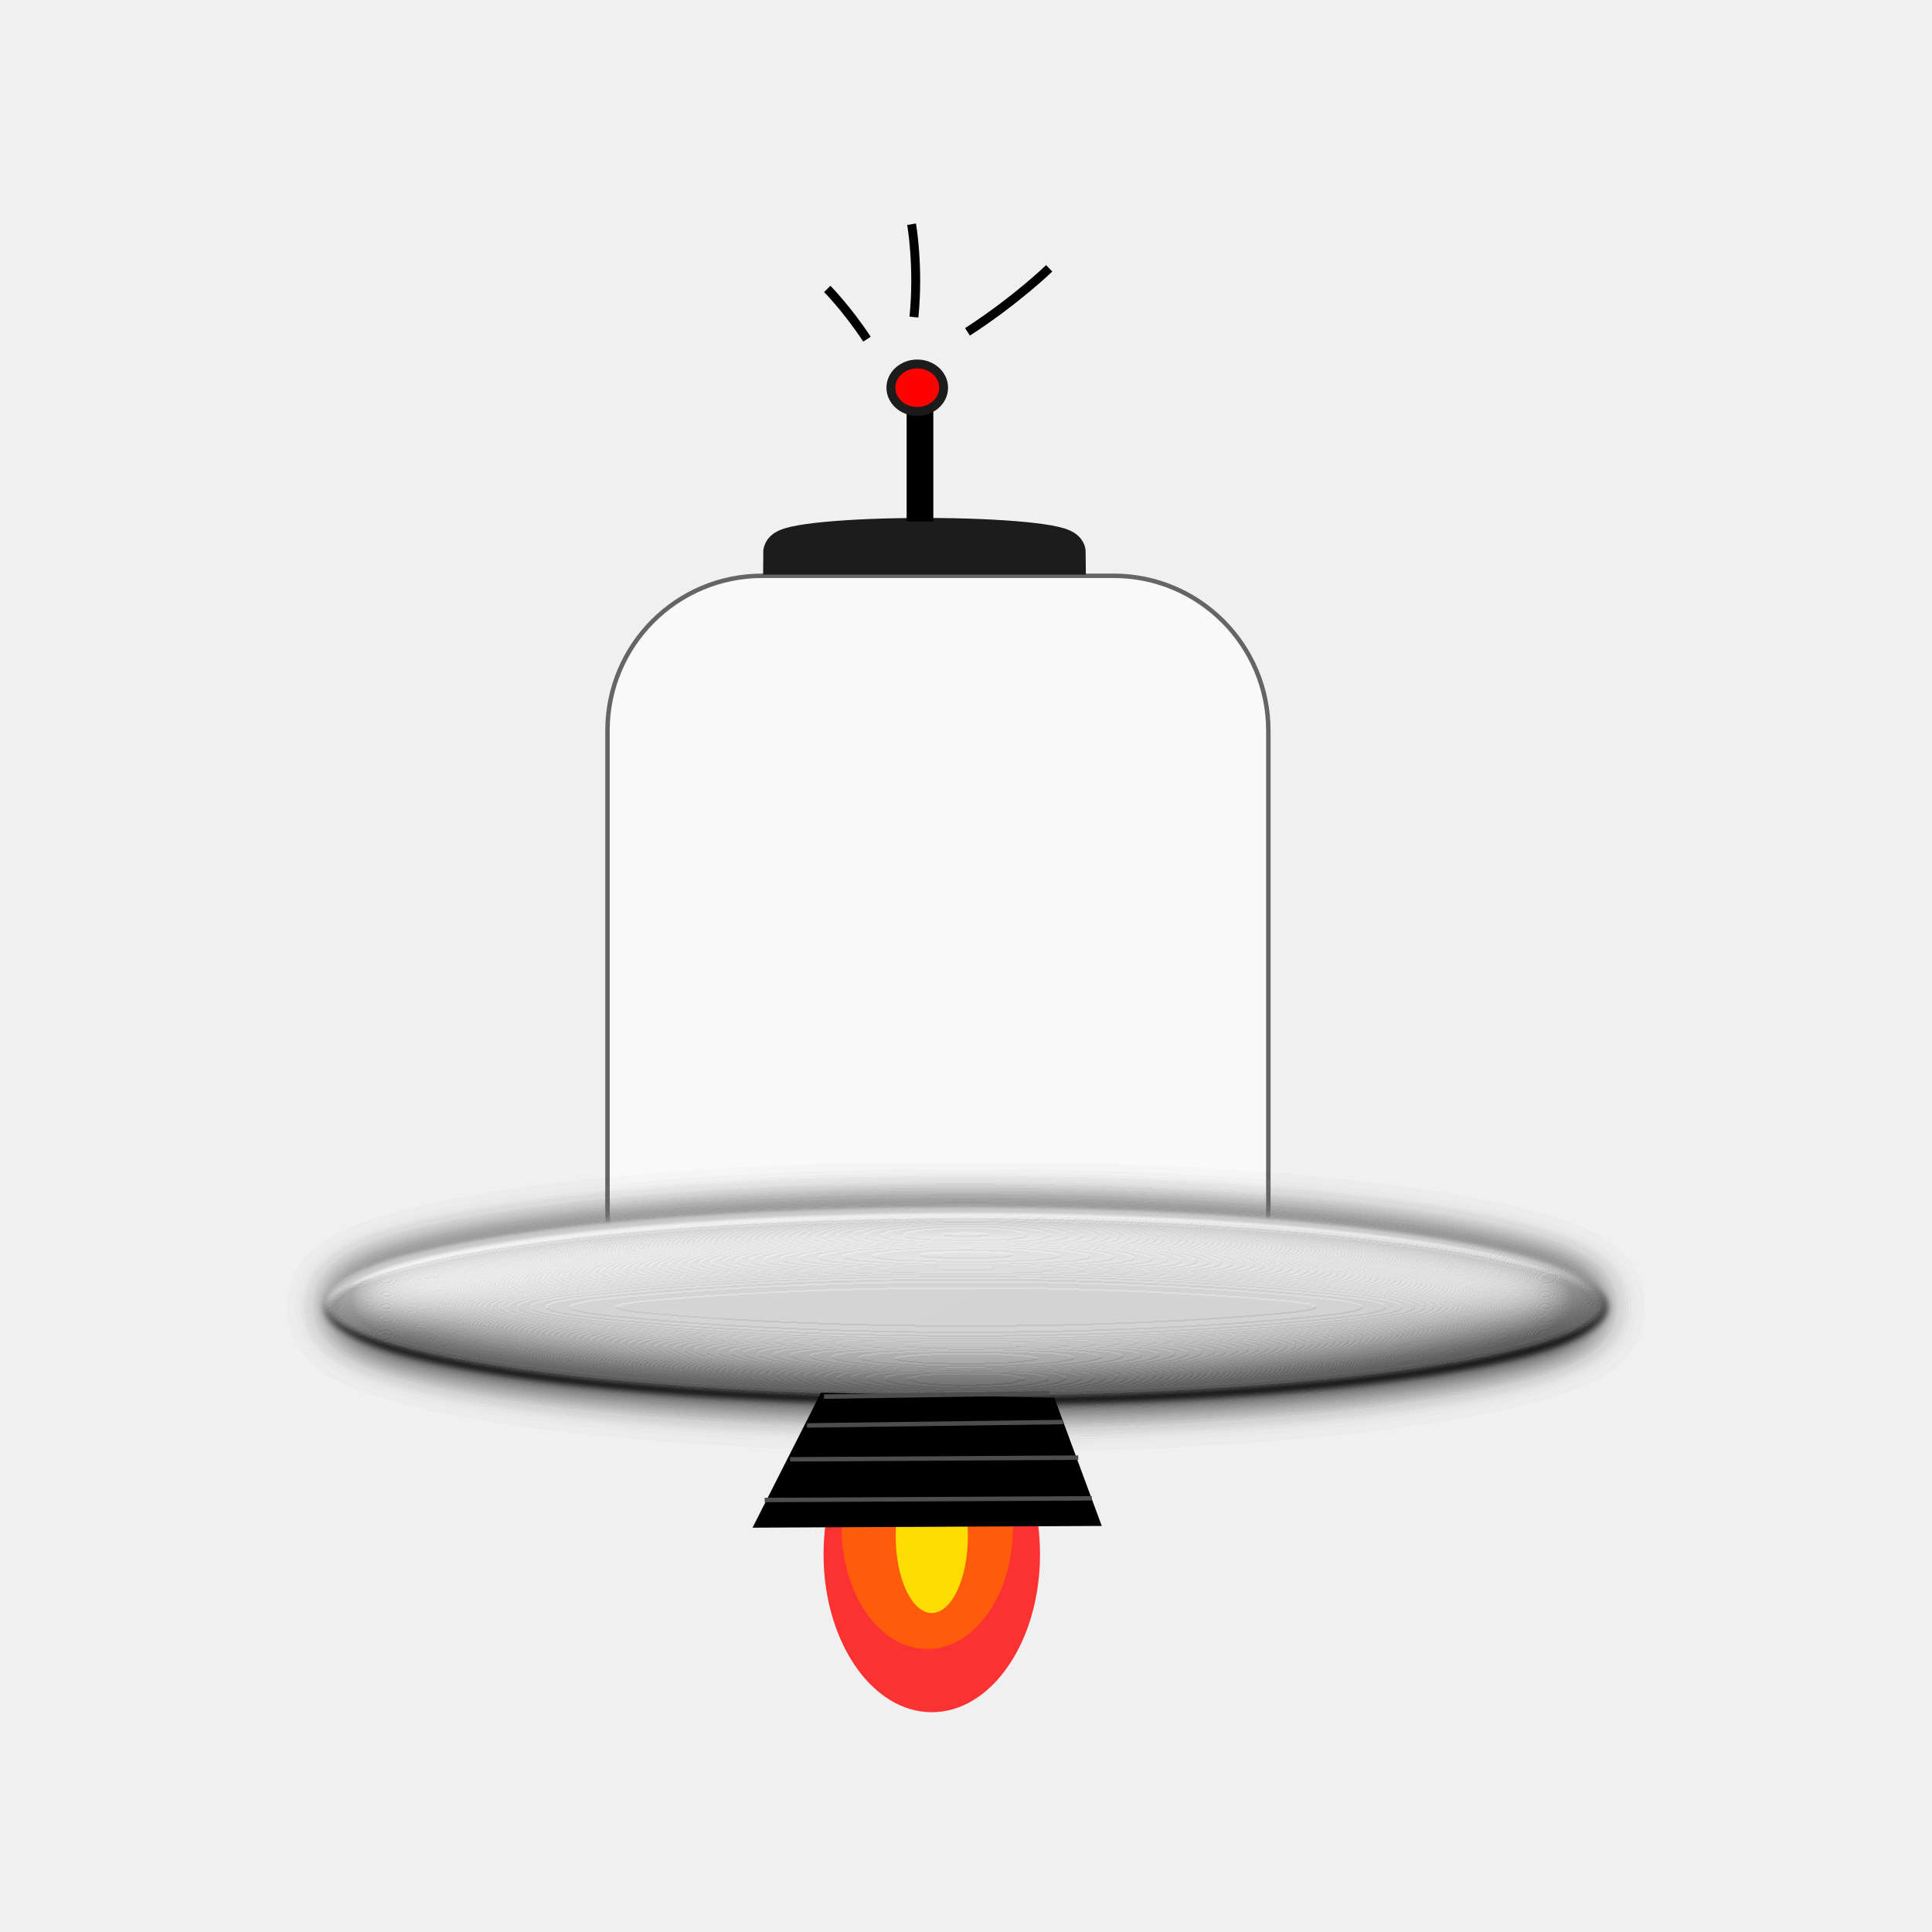
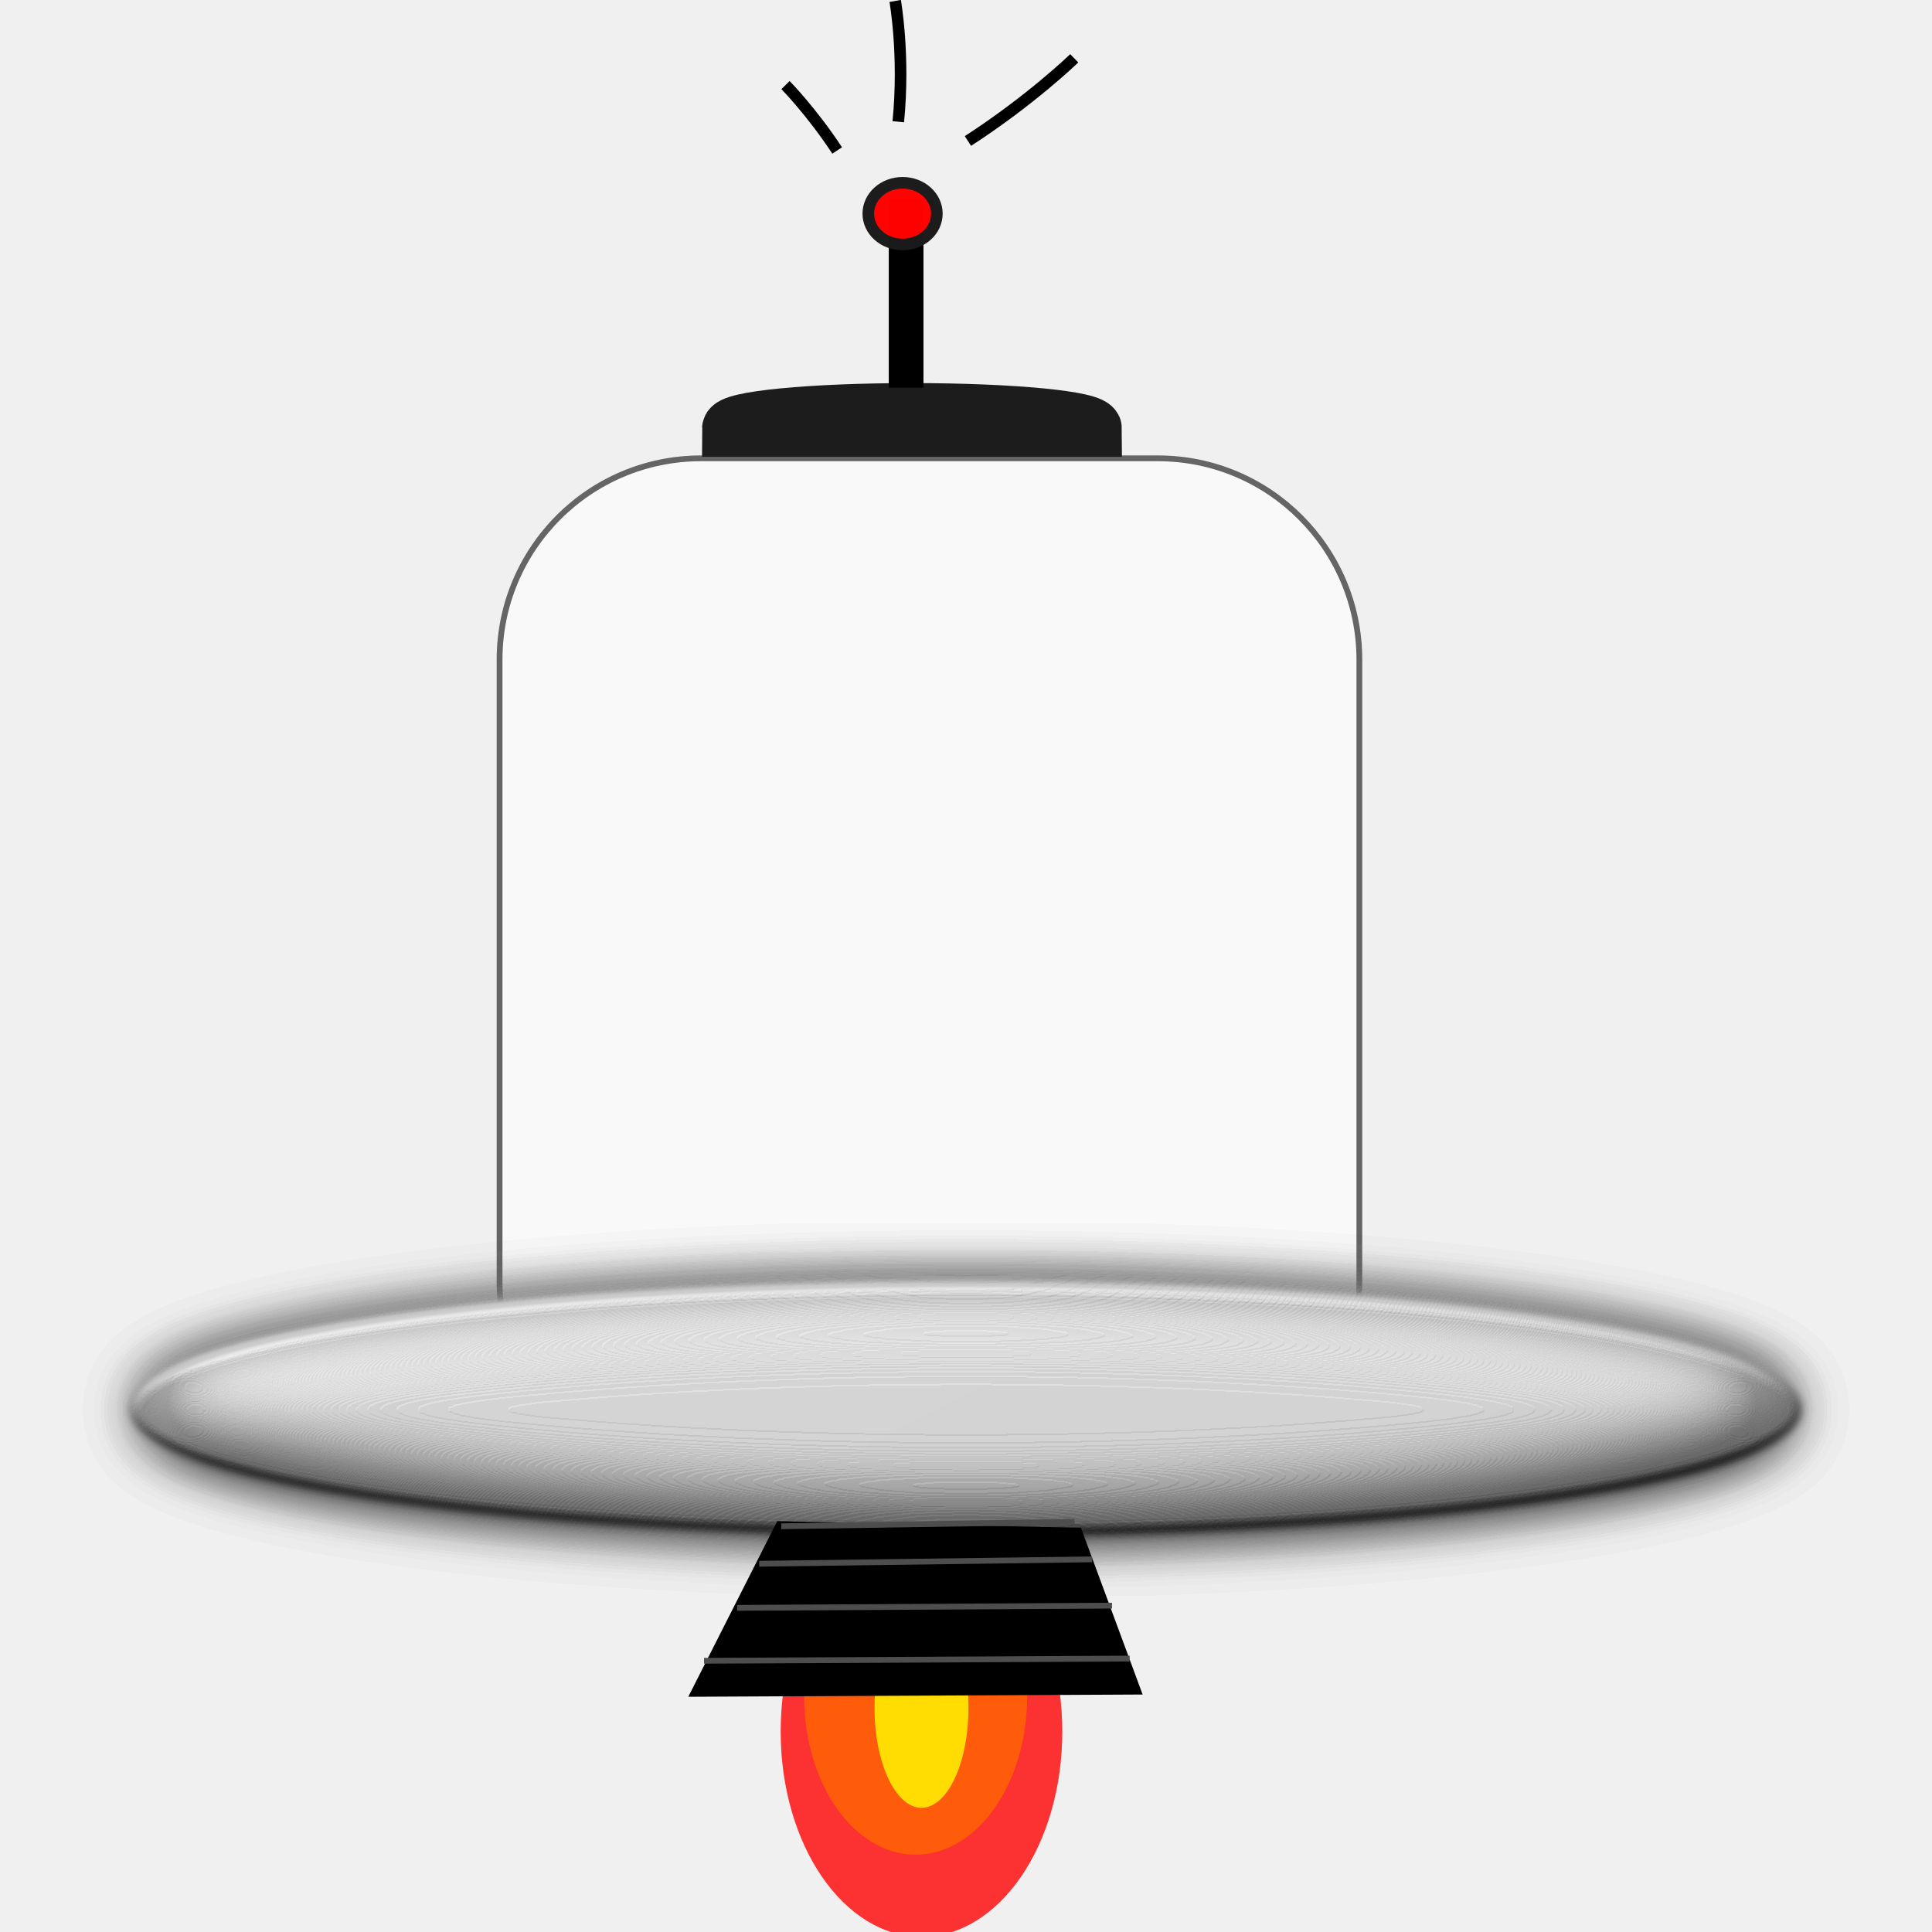
- <svg xmlns="http://www.w3.org/2000/svg" width="434.344" height="434.34" id="svg2" version="1.1">
+ <svg xmlns="http://www.w3.org/2000/svg" width="310" height="310" id="svg2" version="1.1">
  <defs id="defs4">
    <filter id="filter3197" x="-0.25" y="-0.25" width="1.5" height="1.5" color-interpolation-filters="sRGB">
      <feGaussianBlur id="feGaussianBlur3199" stdDeviation="1" result="result1" />
      <feComposite id="feComposite3201" in2="result1" in="result1" result="result4" operator="in" />
      <feGaussianBlur id="feGaussianBlur3203" stdDeviation="7" result="result6" in="result4" />
      <feComposite id="feComposite3205" in2="result4" operator="over" in="result6" result="result8" />
      <feComposite id="feComposite3207" in2="result8" operator="in" result="fbSourceGraphic" in="result6" />
      <feSpecularLighting id="feSpecularLighting3209" specularExponent="45" specularConstant="2" surfaceScale="2.5" lighting-color="#ffffff" result="result1" in="fbSourceGraphic">
        <fePointLight id="fePointLight3211" z="20000" y="-10000" x="-5000" />
      </feSpecularLighting>
      <feComposite id="feComposite3213" in2="fbSourceGraphic" operator="in" result="result2" in="result1" />
      <feComposite id="feComposite3215" in2="result2" k3="1.5" k2="1.2" operator="arithmetic" result="result4" in="fbSourceGraphic" k1="0" k4="0" />
      <feComposite id="feComposite3217" in2="result4" operator="over" result="result9" />
      <feBlend id="feBlend3219" in2="result9" mode="screen" />
    </filter>
    <filter id="filter3342" height="1.5" width="1.5" y="-0.25" x="-0.25" color-interpolation-filters="sRGB">
      <feGaussianBlur id="feGaussianBlur3344" stdDeviation="5" in="SourceAlpha" result="result1" />
      <feComposite id="feComposite3346" in2="result1" operator="arithmetic" k2="3.2" k1="-1" k4="-2" result="result3" k3="0" />
      <feColorMatrix id="feColorMatrix3348" values="1 0 0 0 0 0 1 0 0 0 0 0 1 0 0 0 0 0 10 0 " result="result2" />
      <feComposite id="feComposite3350" in2="result2" result="fbSourceGraphic" in="SourceGraphic" operator="out" />
      <feBlend id="feBlend3352" in2="fbSourceGraphic" mode="multiply" in="result1" result="result91" />
      <feBlend id="feBlend3354" in2="result91" mode="screen" in="fbSourceGraphic" />
    </filter>
  </defs>
-   <g id="layer1" transform="translate(-129.1307,-178.0574)">
-     <g id="g3849" transform="translate(-0.00445317,-49.40922)">
-       <path transform="matrix(1,0,0,-1.060606,4.049015,1309.18)" d="m 358.898,690.423 c 0,18.478 -10.894,33.457 -24.332,33.457 -13.438,0 -24.332,-14.979 -24.332,-33.457 0,-18.478 10.894,-33.457 24.332,-33.457 13.438,0 24.332,14.979 24.332,33.457 z" id="path3323" style="opacity:0.79;fill:#ff0000;stroke:none" />
-       <path transform="translate(-10.1447,-109.4541)" d="m 367.009,680.284 c 0,15.118 -8.624,27.374 -19.263,27.374 -10.639,0 -19.263,-12.256 -19.263,-27.374 0,-15.118 8.624,-27.374 19.263,-27.374 10.639,0 19.263,12.256 19.263,27.374 z" id="path3308" style="opacity:0.79;fill:#ff6600;stroke:none" />
-       <path transform="translate(247.3698,210.9182)" d="m 99.356,361.94 c 0,9.519 -3.631,17.235 -8.111,17.235 -4.479,0 -8.111,-7.716 -8.111,-17.235 0,-9.519 3.631,-17.235 8.111,-17.235 4.479,0 8.111,7.716 8.111,17.235 z" id="path3321" style="opacity:0.79;fill:#ffff00;stroke:none" />
+   <g id="layer1" transform="translate(-129.1307,-302.3974)">
+     <g id="g3849" transform="matrix(0.9285735,0,0,0.9285735,-37.44085,44.5196)">
+       <path transform="matrix(1,0,0,-1.060606,4.049015,1309.18)" d="M 358.898,690.423 C 358.898,708.9 348.004,723.879 334.566,723.879 C 321.128,723.879 310.234,708.9 310.234,690.423 C 310.234,671.945 321.128,656.966 334.566,656.966 C 348.004,656.966 358.898,671.945 358.898,690.423 z" id="path3323" style="opacity:0.79;fill:#ff0000;stroke:none" />
+       <path transform="translate(-10.1447,-109.4541)" d="M 367.009,680.284 C 367.009,695.402 358.384,707.658 347.746,707.658 C 337.107,707.658 328.483,695.402 328.483,680.284 C 328.483,665.166 337.107,652.911 347.746,652.911 C 358.384,652.911 367.009,665.166 367.009,680.284 z" id="path3308" style="opacity:0.79;fill:#ff6600;stroke:none" />
+       <path transform="translate(247.3698,210.9182)" d="M 99.356,361.94 C 99.356,371.458 95.725,379.175 91.245,379.175 C 86.766,379.175 83.135,371.458 83.135,361.94 C 83.135,352.421 86.766,344.704 91.245,344.704 C 95.725,344.704 99.356,352.421 99.356,361.94 z" id="path3321" style="opacity:0.79;fill:#ffff00;stroke:none" />
      <rect ry="34.8" y="356.912" x="265.708" height="177.143" width="148.571" id="rect2987" style="opacity:0.58;fill:#ffffff;stroke:#000000" />
-       <path transform="translate(2.021343,-83.92384)" d="m 488.571,605.219 c 0,11.835 -64.599,21.429 -144.286,21.429 -79.687,0 -144.286,-9.594 -144.286,-21.429 0,-11.835 64.599,-21.429 144.286,-21.429 79.687,0 144.286,9.594 144.286,21.429 z" id="path2985" style="fill:#000000;stroke:#000000;filter:url(#filter3197)" />
+       <path transform="translate(2.021343,-83.92384)" d="M 488.571,605.219 C 488.571,617.054 423.973,626.648 344.286,626.648 C 264.599,626.648 200,617.054 200,605.219 C 200,593.385 264.599,583.791 344.286,583.791 C 423.973,583.791 488.571,593.385 488.571,605.219 z" id="path2985" style="fill:#000000;stroke:#000000;filter:url(#filter3197)" />
      <g transform="translate(-0.0063302,-81.06669)" id="g3301">
-         <path style="fill:#000000;stroke:#000000;stroke-width:1px;stroke-linecap:butt;stroke-linejoin:miter;stroke-opacity:1" d="m 299.141,651.475 14.862,-29.343 51.826,1.143 10.289,27.818 z" id="path3227" />
-         <path style="fill:none;stroke:#4d4d4d;stroke-width:1px;stroke-linecap:butt;stroke-linejoin:miter;stroke-opacity:1" d="m 301.046,645.759 73.547,-0.381" id="path3291" />
-         <path style="fill:none;stroke:#4d4d4d;stroke-width:1px;stroke-linecap:butt;stroke-linejoin:miter;stroke-opacity:1" d="m 306.762,636.613 64.782,-0.381" id="path3293" />
-         <path style="fill:none;stroke:#4d4d4d;stroke-width:1px;stroke-linecap:butt;stroke-linejoin:miter;stroke-opacity:1" d="M 310.573,628.992 368.115,628.23" id="path3295" />
-         <path style="fill:#008000;stroke:#4d4d4d;stroke-width:1px;stroke-linecap:butt;stroke-linejoin:miter;stroke-opacity:1" d="m 314.384,622.514 50.682,-0.762" id="path3299" />
+         <path style="fill:#000000;stroke:#000000;stroke-width:1px;stroke-linecap:butt;stroke-linejoin:miter;stroke-opacity:1" d="M 299.141,651.475 L 314.003,622.133 L 365.829,623.276 L 376.118,651.094 z" id="path3227" />
+         <path style="fill:none;stroke:#4d4d4d;stroke-width:1px;stroke-linecap:butt;stroke-linejoin:miter;stroke-opacity:1" d="M 301.046,645.759 L 374.593,645.378" id="path3291" />
+         <path style="fill:none;stroke:#4d4d4d;stroke-width:1px;stroke-linecap:butt;stroke-linejoin:miter;stroke-opacity:1" d="M 306.762,636.613 L 371.545,636.232" id="path3293" />
+         <path style="fill:none;stroke:#4d4d4d;stroke-width:1px;stroke-linecap:butt;stroke-linejoin:miter;stroke-opacity:1" d="M 310.573,628.992 L 368.115,628.23" id="path3295" />
+         <path style="fill:#008000;stroke:#4d4d4d;stroke-width:1px;stroke-linecap:butt;stroke-linejoin:miter;stroke-opacity:1" d="M 314.384,622.514 L 365.066,621.751" id="path3299" />
      </g>
-       <path transform="translate(129.137,267.2348)" d="m 176.408,84.566 c 0,-1.68 14.071,-3.042 31.429,-3.042 17.358,0 31.429,1.362 31.429,3.042 l -31.429,0 z" id="path3030" style="opacity:0.99;fill:none;stroke:#1a1a1a;stroke-width:9.7;stroke-miterlimit:4;stroke-opacity:1;stroke-dasharray:none" />
-       <path id="path3032" d="m 335.96,344.704 0,-32.443" style="fill:none;stroke:#000000;stroke-width:6;stroke-linecap:butt;stroke-linejoin:miter;stroke-miterlimit:4;stroke-opacity:1;stroke-dasharray:none" />
-       <path id="path3802" d="m 324.046,303.718 c -4.465,-6.78 -8.93,-11.3 -8.93,-11.3" style="fill:none;stroke:#000000;stroke-width:2;stroke-linecap:butt;stroke-linejoin:miter;stroke-miterlimit:4;stroke-opacity:1;stroke-dasharray:none" />
-       <path id="path3802-1" d="m 334.605,298.751 c 1.14,-11.501 -0.534,-20.875 -0.534,-20.875" style="fill:none;stroke:#000000;stroke-width:2;stroke-linecap:butt;stroke-linejoin:miter;stroke-miterlimit:4;stroke-opacity:1;stroke-dasharray:none" />
-       <path id="path3802-7" d="m 346.641,302.077 c 10.998,-7.125 18.369,-14.287 18.369,-14.287" style="fill:none;stroke:#000000;stroke-width:2;stroke-linecap:butt;stroke-linejoin:miter;stroke-miterlimit:4;stroke-opacity:1;stroke-dasharray:none" />
-       <path transform="translate(127.9519,267.2348)" d="m 213.323,47.396 c 0,2.945 -2.653,5.333 -5.926,5.333 -3.273,0 -5.926,-2.388 -5.926,-5.333 0,-2.945 2.653,-5.333 5.926,-5.333 3.273,0 5.926,2.388 5.926,5.333 z" id="path3829" style="opacity:0.99;fill:#ff0000;stroke:#1a1a1a;stroke-width:2;stroke-miterlimit:4;stroke-opacity:1;stroke-dasharray:none" />
+       <path transform="translate(129.137,267.2348)" d="M 176.408,84.566 C 176.408,82.887 190.479,81.525 207.836,81.525 C 225.194,81.525 239.265,82.887 239.265,84.566 L 207.836,84.566 z" id="path3030" style="opacity:0.99;fill:none;stroke:#1a1a1a;stroke-width:9.7;stroke-miterlimit:4;stroke-opacity:1;stroke-dasharray:none" />
+       <path id="path3032" d="M 335.96,344.704 L 335.96,312.262" style="fill:none;stroke:#000000;stroke-width:6;stroke-linecap:butt;stroke-linejoin:miter;stroke-miterlimit:4;stroke-opacity:1;stroke-dasharray:none" />
+       <path id="path3802" d="M 324.046,303.718 C 319.581,296.938 315.116,292.418 315.116,292.418" style="fill:none;stroke:#000000;stroke-width:2;stroke-linecap:butt;stroke-linejoin:miter;stroke-miterlimit:4;stroke-opacity:1;stroke-dasharray:none" />
+       <path id="path3802-1" d="M 334.605,298.751 C 335.745,287.25 334.071,277.876 334.071,277.876" style="fill:none;stroke:#000000;stroke-width:2;stroke-linecap:butt;stroke-linejoin:miter;stroke-miterlimit:4;stroke-opacity:1;stroke-dasharray:none" />
+       <path id="path3802-7" d="M 346.641,302.077 C 357.639,294.953 365.01,287.79 365.01,287.79" style="fill:none;stroke:#000000;stroke-width:2;stroke-linecap:butt;stroke-linejoin:miter;stroke-miterlimit:4;stroke-opacity:1;stroke-dasharray:none" />
+       <path transform="translate(127.9519,267.2348)" d="M 213.323,47.396 C 213.323,50.342 210.67,52.729 207.397,52.729 C 204.124,52.729 201.471,50.342 201.471,47.396 C 201.471,44.451 204.124,42.063 207.397,42.063 C 210.67,42.063 213.323,44.451 213.323,47.396 z" id="path3829" style="opacity:0.99;fill:#ff0000;stroke:#1a1a1a;stroke-width:2;stroke-miterlimit:4;stroke-opacity:1;stroke-dasharray:none" />
    </g>
  </g>
</svg>
